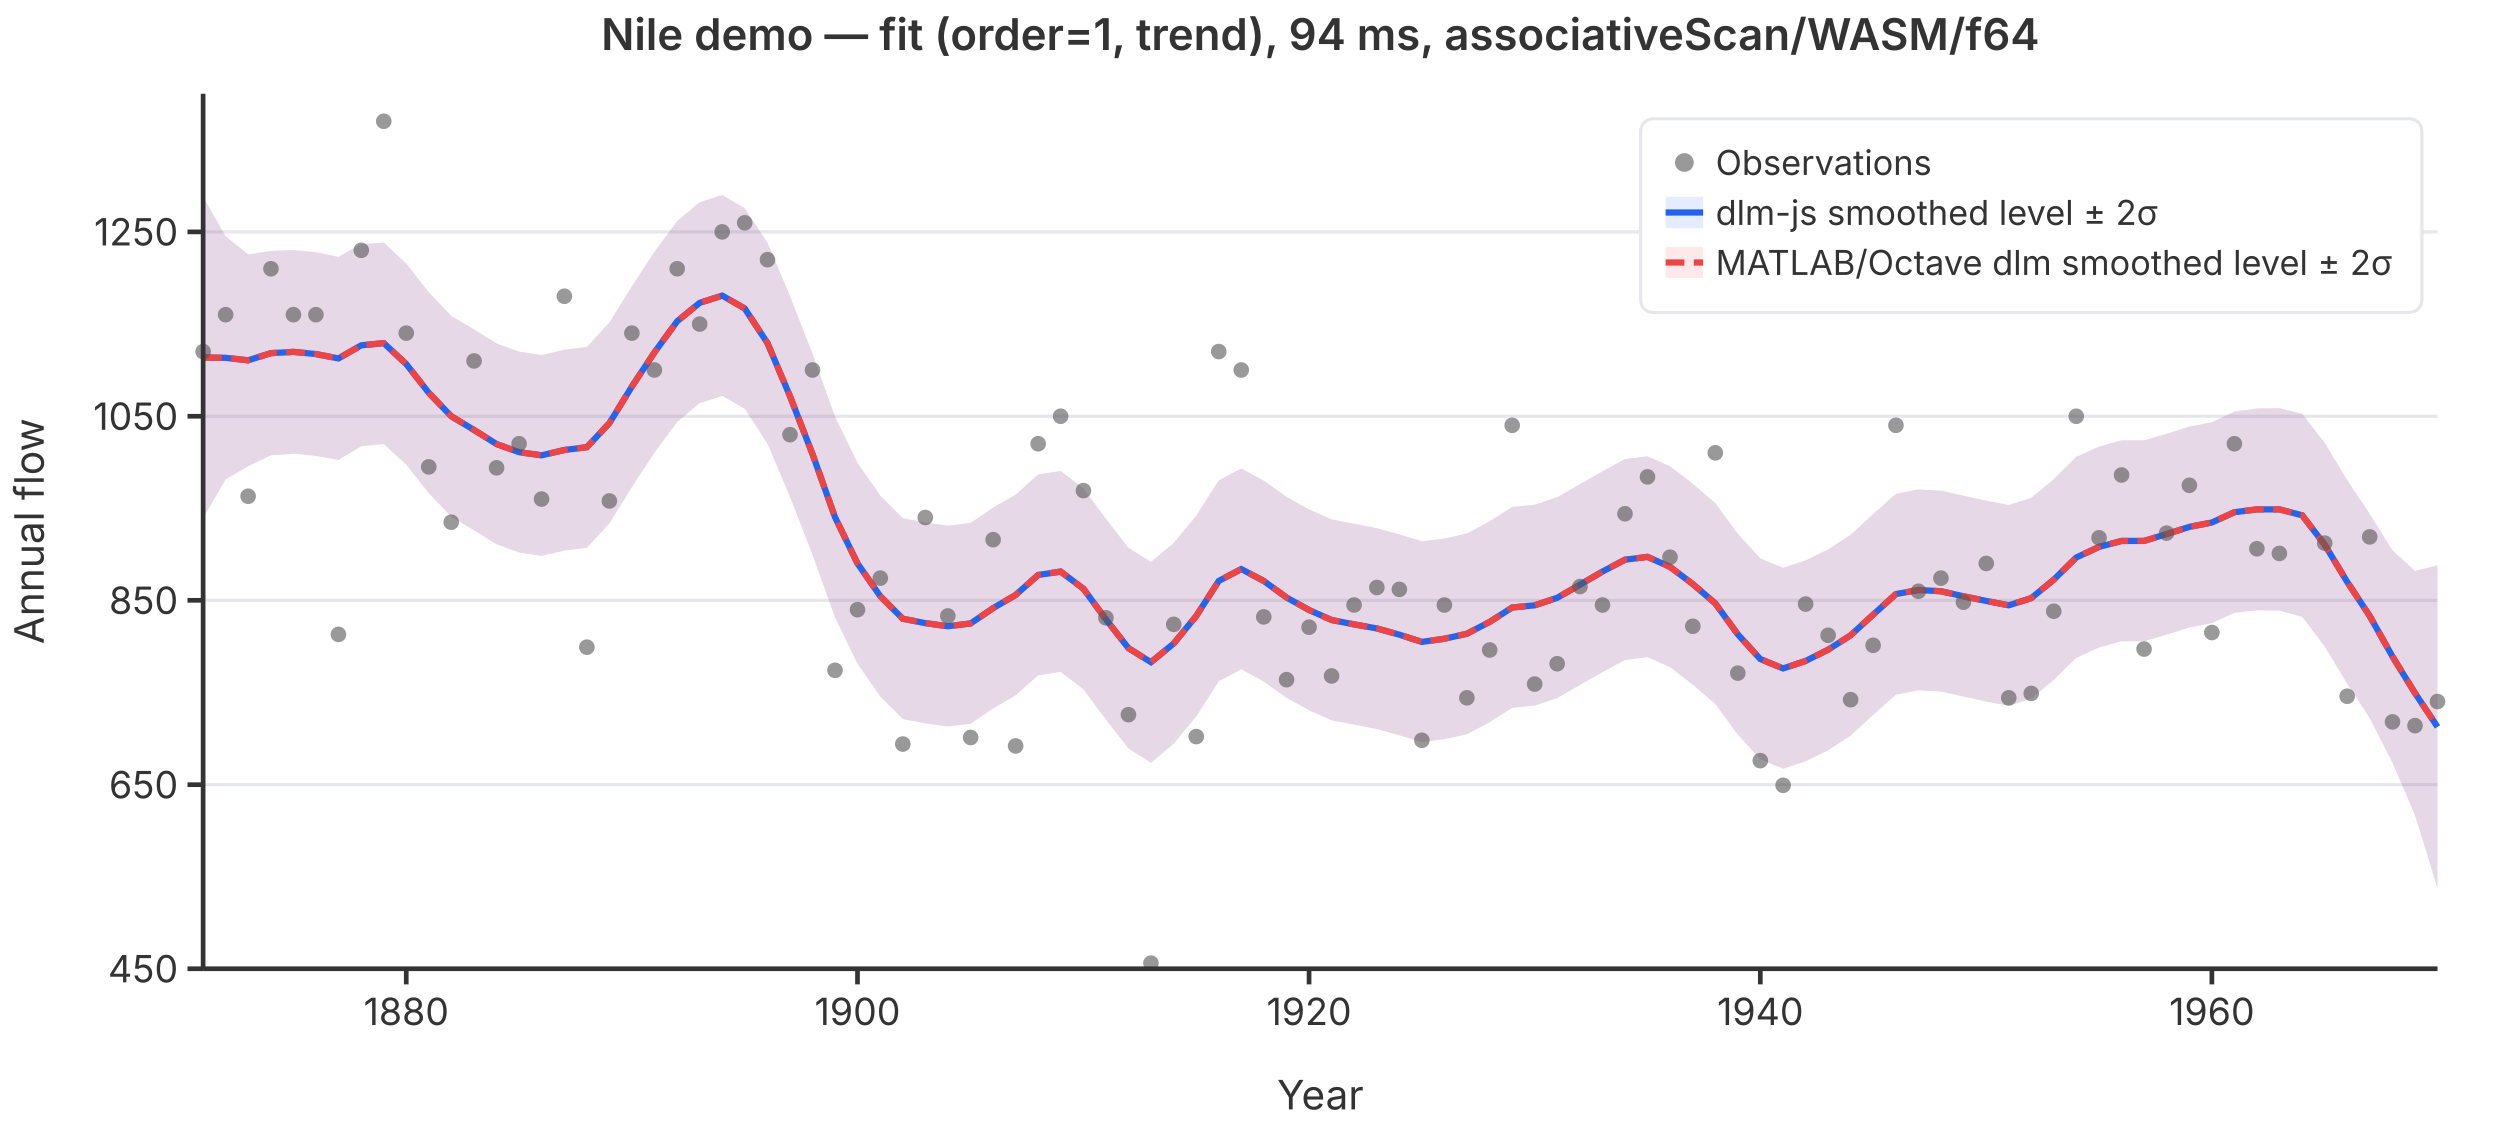
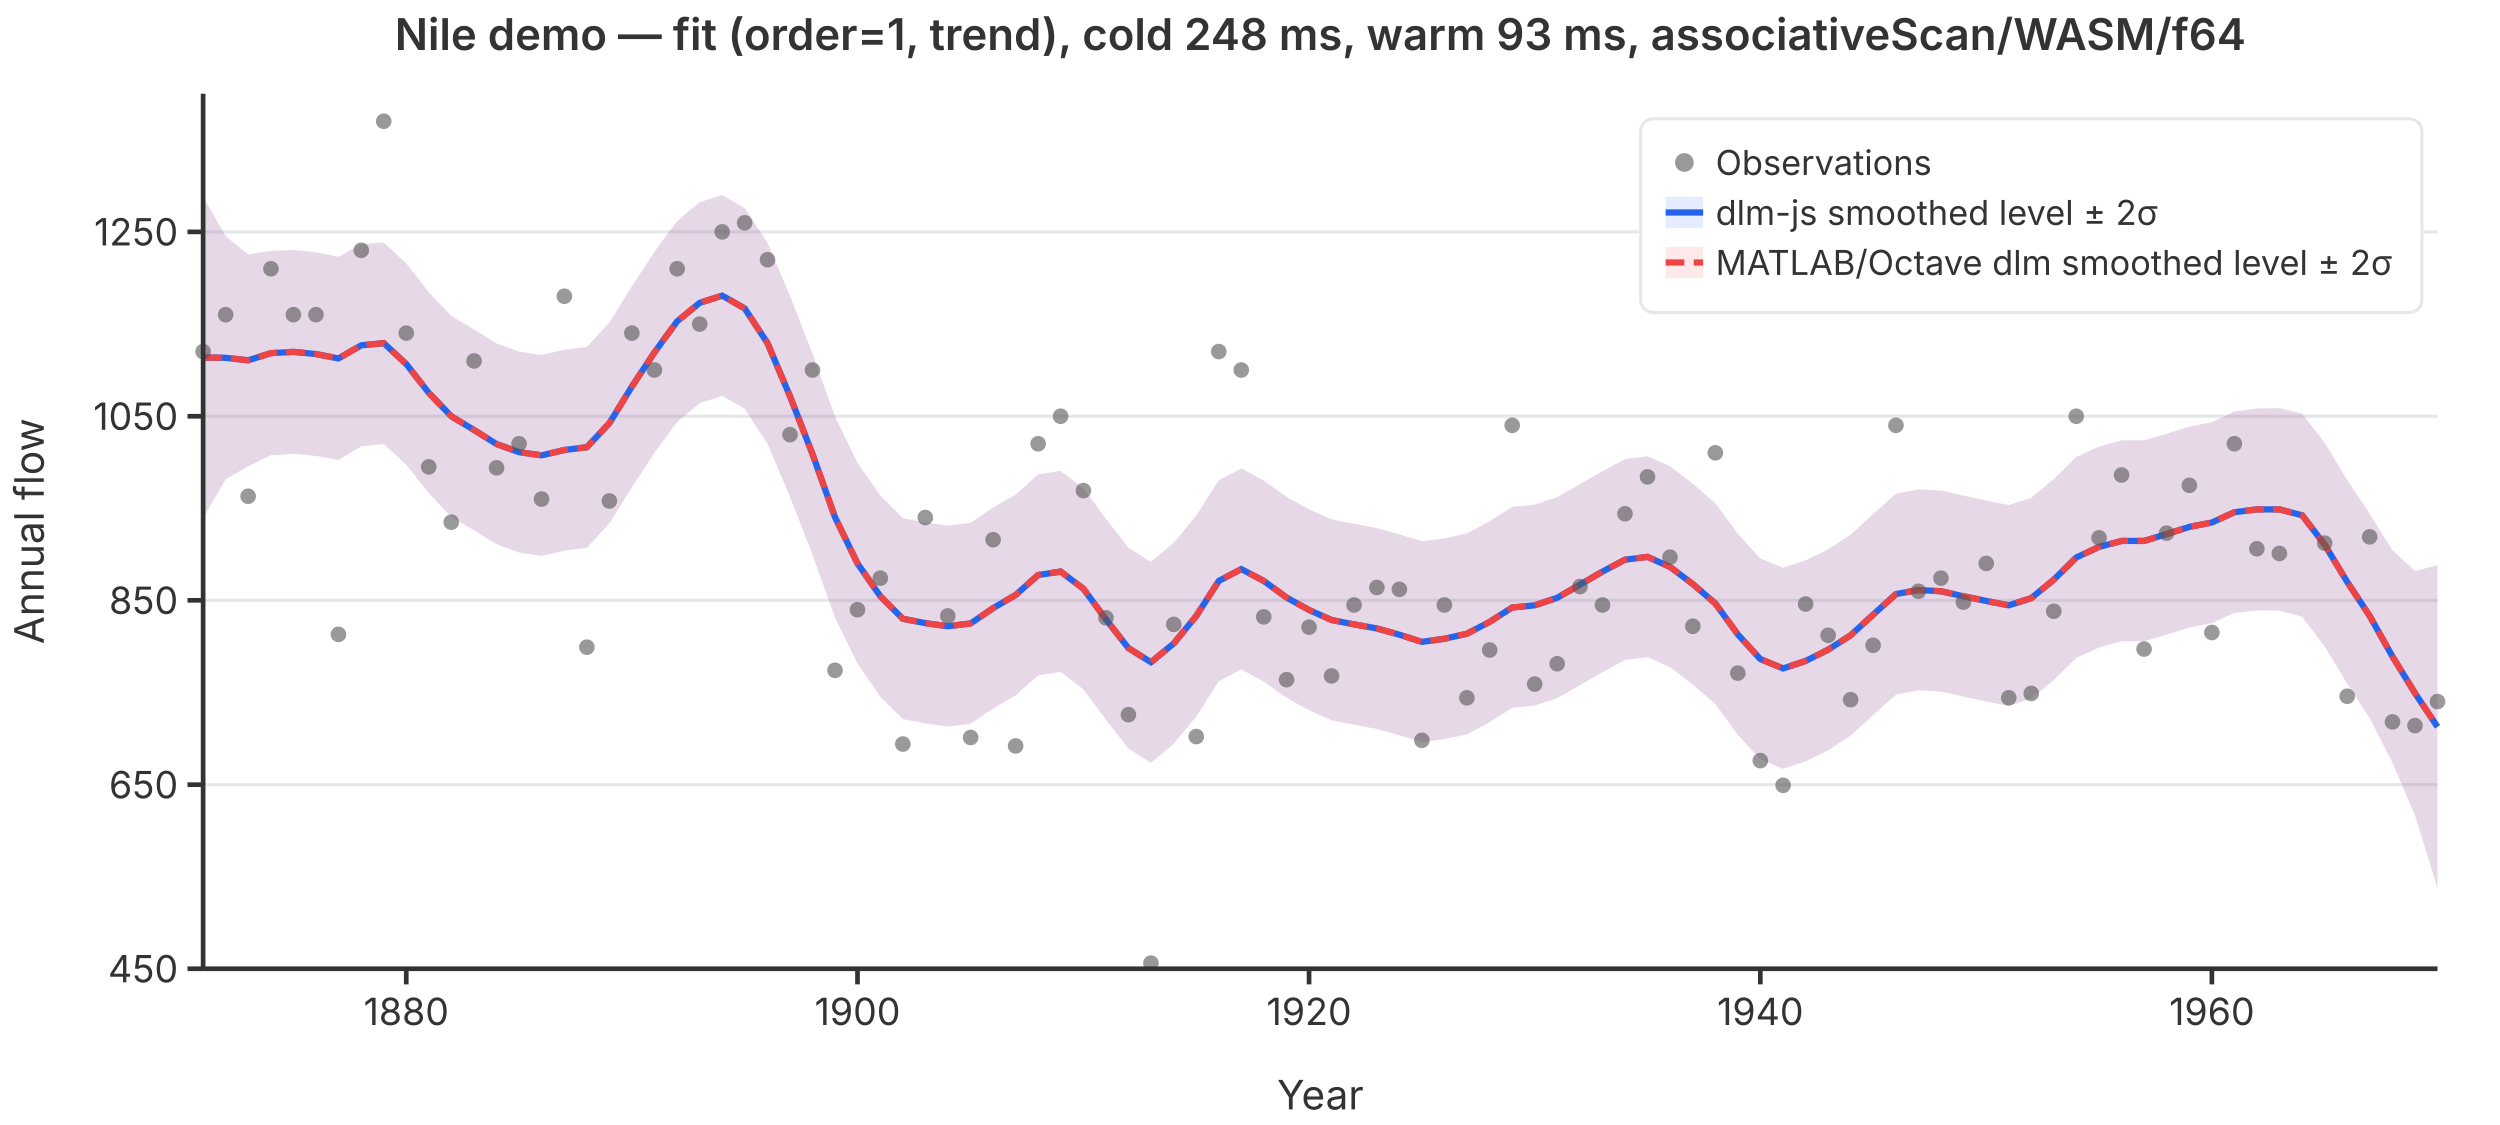
<svg xmlns="http://www.w3.org/2000/svg" viewBox="0 0 800 360" font-family="system-ui,-apple-system,sans-serif" font-size="12">
  <rect width="800" height="360" fill="white" />
  <line x1="65" y1="310.0" x2="780" y2="310.0" stroke="#e5e7eb" stroke-width="1" />
  <line x1="65" y1="251.1" x2="780" y2="251.1" stroke="#e5e7eb" stroke-width="1" />
  <line x1="65" y1="192.1" x2="780" y2="192.1" stroke="#e5e7eb" stroke-width="1" />
  <line x1="65" y1="133.2" x2="780" y2="133.2" stroke="#e5e7eb" stroke-width="1" />
  <line x1="65" y1="74.2" x2="780" y2="74.2" stroke="#e5e7eb" stroke-width="1" />
  <path d="M65.0,63.0L72.2,75.6L79.4,81.4L86.7,80.3L93.9,80.0L101.1,80.7L108.3,82.2L115.6,78.1L122.8,77.6L130.0,84.3L137.2,93.5L144.4,101.1L151.7,105.4L158.9,109.9L166.1,112.5L173.3,113.6L180.6,111.9L187.8,111.0L195.0,103.2L202.2,91.6L209.4,80.6L216.7,70.7L223.9,64.7L231.1,62.4L238.3,66.6L245.6,77.7L252.8,94.7L260.0,113.2L267.2,133.3L274.4,148.1L281.7,158.6L288.9,165.8L296.1,167.2L303.3,168.2L310.6,167.3L317.8,162.4L325.0,158.3L332.2,151.8L339.4,150.7L346.7,156.3L353.9,166.0L361.1,175.3L368.3,179.8L375.6,173.7L382.8,165.0L390.0,153.7L397.2,149.9L404.4,153.8L411.7,159.0L418.9,163.0L426.1,166.2L433.3,167.6L440.6,169.0L447.8,171.0L455.0,173.2L462.2,172.3L469.4,170.7L476.7,166.8L483.9,162.2L491.1,161.5L498.3,159.1L505.6,154.9L512.8,150.8L520.0,146.9L527.2,146.0L534.4,149.2L541.7,154.8L548.9,161.0L556.1,170.8L563.3,178.7L570.6,181.7L577.8,179.3L585.0,175.8L592.2,171.1L599.4,164.5L606.7,158.0L613.9,156.6L621.1,157.0L628.3,158.6L635.6,160.2L642.8,161.6L650.0,159.3L657.2,153.3L664.4,146.2L671.7,142.9L678.9,140.9L686.1,140.9L693.3,138.8L700.6,136.5L707.8,135.1L715.0,131.7L722.2,130.7L729.4,130.6L736.7,132.4L743.9,141.7L751.1,153.6L758.3,164.4L765.6,176.1L772.8,182.7L780.0,180.9L780.0,284.2L772.8,260.9L765.6,244.1L758.3,229.8L751.1,218.8L743.9,206.9L736.7,197.4L729.4,195.4L722.2,195.3L715.0,196.1L707.8,199.4L700.6,200.8L693.3,203.1L686.1,205.2L678.9,205.2L671.7,207.2L664.4,210.5L657.2,217.6L650.0,223.6L642.8,225.9L635.6,224.5L628.3,222.9L621.1,221.3L613.9,220.9L606.7,222.3L599.4,228.8L592.2,235.4L585.0,240.1L577.8,243.6L570.6,246.0L563.3,243.0L556.1,235.1L548.9,225.3L541.7,219.1L534.4,213.5L527.2,210.3L520.0,211.2L512.8,215.1L505.6,219.2L498.3,223.4L491.1,225.8L483.9,226.5L476.7,231.1L469.4,235.0L462.2,236.5L455.0,237.5L447.8,235.3L440.6,233.3L433.3,231.9L426.1,230.5L418.9,227.3L411.7,223.3L404.4,218.1L397.2,214.2L390.0,218.0L382.8,229.3L375.6,238.0L368.3,244.1L361.1,239.5L353.9,230.3L346.7,220.6L339.4,215.0L332.2,216.1L325.0,222.5L317.8,226.7L310.6,231.6L303.3,232.5L296.1,231.5L288.9,230.1L281.7,222.9L274.4,212.4L267.2,197.6L260.0,177.5L252.8,159.0L245.6,142.0L238.3,130.8L231.1,126.7L223.9,129.0L216.7,135.0L209.4,144.9L202.2,155.9L195.0,167.5L187.8,175.3L180.6,176.2L173.3,177.9L166.1,176.8L158.9,174.2L151.7,169.7L144.4,165.4L137.2,157.8L130.0,148.7L122.8,142.1L115.6,142.8L108.3,147.2L101.1,145.9L93.9,145.2L86.7,145.7L79.4,149.2L72.2,153.4L65.0,165.8Z" fill="rgba(37,99,235,0.12)" stroke="none" />
  <path d="M65.0,63.0L72.2,75.6L79.4,81.4L86.7,80.3L93.9,80.0L101.1,80.7L108.3,82.2L115.6,78.1L122.8,77.6L130.0,84.3L137.2,93.5L144.4,101.1L151.7,105.4L158.9,109.9L166.1,112.5L173.3,113.6L180.6,111.9L187.8,111.0L195.0,103.2L202.2,91.6L209.4,80.6L216.7,70.7L223.9,64.7L231.1,62.4L238.3,66.6L245.6,77.7L252.8,94.7L260.0,113.2L267.2,133.3L274.4,148.1L281.7,158.6L288.9,165.8L296.1,167.2L303.3,168.2L310.6,167.3L317.8,162.4L325.0,158.3L332.2,151.8L339.4,150.7L346.7,156.3L353.9,166.0L361.1,175.3L368.3,179.8L375.6,173.7L382.8,165.0L390.0,153.7L397.2,149.9L404.4,153.8L411.7,159.0L418.9,163.0L426.1,166.2L433.3,167.6L440.6,169.0L447.8,171.0L455.0,173.2L462.2,172.3L469.4,170.7L476.7,166.8L483.9,162.2L491.1,161.5L498.3,159.1L505.6,154.9L512.8,150.8L520.0,146.9L527.2,146.0L534.4,149.2L541.7,154.8L548.9,161.0L556.1,170.8L563.3,178.7L570.6,181.7L577.8,179.3L585.0,175.8L592.2,171.1L599.4,164.5L606.7,158.0L613.9,156.6L621.1,157.0L628.3,158.6L635.6,160.2L642.8,161.6L650.0,159.3L657.2,153.3L664.4,146.2L671.7,142.9L678.9,140.9L686.1,140.9L693.3,138.8L700.6,136.5L707.8,135.1L715.0,131.7L722.2,130.7L729.4,130.6L736.7,132.4L743.9,141.7L751.1,153.6L758.3,164.4L765.6,176.1L772.8,182.7L780.0,180.9L780.0,284.2L772.8,260.9L765.6,244.1L758.3,229.8L751.1,218.8L743.9,206.9L736.7,197.4L729.4,195.4L722.2,195.3L715.0,196.1L707.8,199.4L700.6,200.8L693.3,203.1L686.1,205.2L678.9,205.2L671.7,207.2L664.4,210.5L657.2,217.6L650.0,223.6L642.8,225.9L635.6,224.5L628.3,222.9L621.1,221.3L613.9,220.9L606.7,222.3L599.4,228.8L592.2,235.4L585.0,240.1L577.8,243.6L570.6,246.0L563.3,243.0L556.1,235.1L548.9,225.3L541.7,219.1L534.4,213.5L527.2,210.3L520.0,211.2L512.8,215.1L505.6,219.2L498.3,223.4L491.1,225.8L483.9,226.5L476.7,231.1L469.4,235.0L462.2,236.5L455.0,237.5L447.8,235.3L440.6,233.3L433.3,231.9L426.1,230.5L418.9,227.3L411.7,223.3L404.4,218.1L397.2,214.2L390.0,218.0L382.8,229.3L375.6,238.0L368.3,244.1L361.1,239.5L353.9,230.3L346.7,220.6L339.4,215.0L332.2,216.1L325.0,222.5L317.8,226.7L310.6,231.6L303.3,232.5L296.1,231.5L288.9,230.1L281.7,222.9L274.4,212.4L267.2,197.6L260.0,177.5L252.8,159.0L245.6,142.0L238.3,130.8L231.1,126.7L223.9,129.0L216.7,135.0L209.4,144.9L202.2,155.9L195.0,167.5L187.8,175.3L180.6,176.2L173.3,177.9L166.1,176.8L158.9,174.2L151.7,169.7L144.4,165.4L137.2,157.8L130.0,148.7L122.8,142.1L115.6,142.8L108.3,147.2L101.1,145.9L93.9,145.2L86.7,145.7L79.4,149.2L72.2,153.4L65.0,165.8Z" fill="rgba(239,68,68,0.12)" stroke="none" />
  <polyline points="65.0,114.4 72.2,114.5 79.4,115.3 86.7,113.0 93.9,112.6 101.1,113.3 108.3,114.7 115.6,110.5 122.8,109.8 130.0,116.5 137.2,125.7 144.4,133.2 151.7,137.6 158.9,142.1 166.1,144.7 173.3,145.7 180.6,144.0 187.8,143.1 195.0,135.4 202.2,123.7 209.4,112.8 216.7,102.8 223.9,96.9 231.1,94.6 238.3,98.7 245.6,109.8 252.8,126.8 260.0,145.3 267.2,165.5 274.4,180.3 281.7,190.8 288.9,198.0 296.1,199.4 303.3,200.4 310.6,199.5 317.8,194.6 325.0,190.4 332.2,184.0 339.4,182.9 346.7,188.4 353.9,198.2 361.1,207.4 368.3,211.9 375.6,205.9 382.8,197.1 390.0,185.9 397.2,182.1 404.4,185.9 411.7,191.2 418.9,195.2 426.1,198.4 433.3,199.8 440.6,201.1 447.8,203.1 455.0,205.4 462.2,204.4 469.4,202.8 476.7,199.0 483.9,194.4 491.1,193.7 498.3,191.3 505.6,187.1 512.8,182.9 520.0,179.1 527.2,178.2 534.4,181.4 541.7,186.9 548.9,193.1 556.1,203.0 563.3,210.9 570.6,213.9 577.8,211.5 585.0,207.9 592.2,203.3 599.4,196.7 606.7,190.1 613.9,188.8 621.1,189.2 628.3,190.8 635.6,192.3 642.8,193.7 650.0,191.4 657.2,185.5 664.4,178.4 671.7,175.0 678.9,173.1 686.1,173.1 693.3,170.9 700.6,168.6 707.8,167.2 715.0,163.9 722.2,163.0 729.4,163.0 736.7,164.9 743.9,174.3 751.1,186.2 758.3,197.1 765.6,210.1 772.8,221.8 780.0,232.6" fill="none" stroke="#2563eb" stroke-width="2" />
  <polyline points="65.0,114.4 72.2,114.5 79.4,115.3 86.7,113.0 93.9,112.6 101.1,113.3 108.3,114.7 115.6,110.5 122.8,109.8 130.0,116.5 137.2,125.7 144.4,133.2 151.7,137.6 158.9,142.1 166.1,144.7 173.3,145.7 180.6,144.0 187.8,143.1 195.0,135.4 202.2,123.7 209.4,112.8 216.7,102.8 223.9,96.9 231.1,94.6 238.3,98.7 245.6,109.8 252.8,126.8 260.0,145.3 267.2,165.5 274.4,180.3 281.7,190.8 288.9,198.0 296.1,199.4 303.3,200.4 310.6,199.5 317.8,194.6 325.0,190.4 332.2,184.0 339.4,182.9 346.7,188.4 353.9,198.2 361.1,207.4 368.3,211.9 375.6,205.9 382.8,197.1 390.0,185.9 397.2,182.1 404.4,185.9 411.7,191.2 418.9,195.2 426.1,198.4 433.3,199.8 440.6,201.1 447.8,203.1 455.0,205.4 462.2,204.4 469.4,202.8 476.7,199.0 483.9,194.4 491.1,193.7 498.3,191.3 505.6,187.1 512.8,182.9 520.0,179.1 527.2,178.2 534.4,181.4 541.7,186.9 548.9,193.1 556.1,203.0 563.3,210.9 570.6,213.9 577.8,211.5 585.0,207.9 592.2,203.3 599.4,196.7 606.7,190.1 613.9,188.8 621.1,189.2 628.3,190.8 635.6,192.3 642.8,193.7 650.0,191.4 657.2,185.5 664.4,178.4 671.7,175.0 678.9,173.1 686.1,173.1 693.3,170.9 700.6,168.6 707.8,167.2 715.0,163.9 722.2,163.0 729.4,163.0 736.7,164.9 743.9,174.3 751.1,186.2 758.3,197.1 765.6,210.1 772.8,221.8 780.0,232.6" fill="none" stroke="#ef4444" stroke-width="2" stroke-dasharray="6,3" />
  <circle cx="65.0" cy="112.5" r="2.5" fill="#555" opacity="0.6" />
  <circle cx="72.2" cy="100.7" r="2.5" fill="#555" opacity="0.6" />
  <circle cx="79.4" cy="158.8" r="2.5" fill="#555" opacity="0.6" />
  <circle cx="86.7" cy="86.0" r="2.5" fill="#555" opacity="0.6" />
  <circle cx="93.9" cy="100.7" r="2.5" fill="#555" opacity="0.6" />
  <circle cx="101.1" cy="100.7" r="2.5" fill="#555" opacity="0.6" />
  <circle cx="108.3" cy="203.0" r="2.5" fill="#555" opacity="0.6" />
  <circle cx="115.6" cy="80.1" r="2.5" fill="#555" opacity="0.6" />
  <circle cx="122.8" cy="38.8" r="2.5" fill="#555" opacity="0.6" />
  <circle cx="130.0" cy="106.6" r="2.5" fill="#555" opacity="0.6" />
  <circle cx="137.2" cy="149.4" r="2.5" fill="#555" opacity="0.6" />
  <circle cx="144.4" cy="167.1" r="2.5" fill="#555" opacity="0.6" />
  <circle cx="151.7" cy="115.5" r="2.5" fill="#555" opacity="0.6" />
  <circle cx="158.9" cy="149.7" r="2.5" fill="#555" opacity="0.6" />
  <circle cx="166.1" cy="142.0" r="2.5" fill="#555" opacity="0.6" />
  <circle cx="173.3" cy="159.7" r="2.5" fill="#555" opacity="0.6" />
  <circle cx="180.6" cy="94.8" r="2.5" fill="#555" opacity="0.6" />
  <circle cx="187.8" cy="207.1" r="2.5" fill="#555" opacity="0.6" />
  <circle cx="195.0" cy="160.3" r="2.5" fill="#555" opacity="0.6" />
  <circle cx="202.2" cy="106.6" r="2.5" fill="#555" opacity="0.6" />
  <circle cx="209.4" cy="118.4" r="2.5" fill="#555" opacity="0.6" />
  <circle cx="216.7" cy="86.0" r="2.5" fill="#555" opacity="0.6" />
  <circle cx="223.9" cy="103.7" r="2.5" fill="#555" opacity="0.6" />
  <circle cx="231.1" cy="74.2" r="2.5" fill="#555" opacity="0.6" />
  <circle cx="238.3" cy="71.3" r="2.5" fill="#555" opacity="0.6" />
  <circle cx="245.6" cy="83.1" r="2.5" fill="#555" opacity="0.6" />
  <circle cx="252.8" cy="139.1" r="2.5" fill="#555" opacity="0.6" />
  <circle cx="260.0" cy="118.4" r="2.5" fill="#555" opacity="0.6" />
  <circle cx="267.2" cy="214.5" r="2.5" fill="#555" opacity="0.6" />
  <circle cx="274.4" cy="195.1" r="2.5" fill="#555" opacity="0.6" />
  <circle cx="281.7" cy="185.0" r="2.5" fill="#555" opacity="0.6" />
  <circle cx="288.9" cy="238.1" r="2.5" fill="#555" opacity="0.6" />
  <circle cx="296.1" cy="165.6" r="2.5" fill="#555" opacity="0.6" />
  <circle cx="303.3" cy="197.1" r="2.5" fill="#555" opacity="0.6" />
  <circle cx="310.6" cy="236.0" r="2.5" fill="#555" opacity="0.6" />
  <circle cx="317.8" cy="172.7" r="2.5" fill="#555" opacity="0.6" />
  <circle cx="325.0" cy="238.7" r="2.5" fill="#555" opacity="0.6" />
  <circle cx="332.2" cy="142.0" r="2.5" fill="#555" opacity="0.6" />
  <circle cx="339.4" cy="133.2" r="2.5" fill="#555" opacity="0.6" />
  <circle cx="346.7" cy="157.0" r="2.5" fill="#555" opacity="0.6" />
  <circle cx="353.9" cy="197.7" r="2.5" fill="#555" opacity="0.6" />
  <circle cx="361.1" cy="228.7" r="2.5" fill="#555" opacity="0.6" />
  <circle cx="368.3" cy="308.2" r="2.5" fill="#555" opacity="0.6" />
  <circle cx="375.6" cy="199.8" r="2.5" fill="#555" opacity="0.6" />
  <circle cx="382.8" cy="235.7" r="2.5" fill="#555" opacity="0.6" />
  <circle cx="390.0" cy="112.5" r="2.5" fill="#555" opacity="0.6" />
  <circle cx="397.2" cy="118.4" r="2.5" fill="#555" opacity="0.6" />
  <circle cx="404.4" cy="197.4" r="2.5" fill="#555" opacity="0.6" />
  <circle cx="411.7" cy="217.5" r="2.5" fill="#555" opacity="0.6" />
  <circle cx="418.9" cy="200.7" r="2.5" fill="#555" opacity="0.6" />
  <circle cx="426.1" cy="216.3" r="2.5" fill="#555" opacity="0.6" />
  <circle cx="433.3" cy="193.6" r="2.5" fill="#555" opacity="0.6" />
  <circle cx="440.6" cy="188.0" r="2.5" fill="#555" opacity="0.6" />
  <circle cx="447.8" cy="188.6" r="2.5" fill="#555" opacity="0.6" />
  <circle cx="455.0" cy="236.9" r="2.5" fill="#555" opacity="0.6" />
  <circle cx="462.2" cy="193.6" r="2.5" fill="#555" opacity="0.6" />
  <circle cx="469.4" cy="223.3" r="2.5" fill="#555" opacity="0.6" />
  <circle cx="476.7" cy="208.0" r="2.5" fill="#555" opacity="0.6" />
  <circle cx="483.9" cy="136.1" r="2.5" fill="#555" opacity="0.6" />
  <circle cx="491.1" cy="218.9" r="2.5" fill="#555" opacity="0.6" />
  <circle cx="498.3" cy="212.4" r="2.5" fill="#555" opacity="0.6" />
  <circle cx="505.6" cy="187.7" r="2.5" fill="#555" opacity="0.6" />
  <circle cx="512.8" cy="193.6" r="2.5" fill="#555" opacity="0.6" />
  <circle cx="520.0" cy="164.4" r="2.5" fill="#555" opacity="0.6" />
  <circle cx="527.2" cy="152.6" r="2.5" fill="#555" opacity="0.6" />
  <circle cx="534.4" cy="178.3" r="2.5" fill="#555" opacity="0.6" />
  <circle cx="541.7" cy="200.4" r="2.5" fill="#555" opacity="0.6" />
  <circle cx="548.9" cy="144.9" r="2.5" fill="#555" opacity="0.6" />
  <circle cx="556.1" cy="215.4" r="2.5" fill="#555" opacity="0.6" />
  <circle cx="563.3" cy="243.4" r="2.5" fill="#555" opacity="0.6" />
  <circle cx="570.6" cy="251.3" r="2.5" fill="#555" opacity="0.6" />
  <circle cx="577.8" cy="193.3" r="2.5" fill="#555" opacity="0.6" />
  <circle cx="585.0" cy="203.3" r="2.5" fill="#555" opacity="0.6" />
  <circle cx="592.2" cy="223.9" r="2.5" fill="#555" opacity="0.6" />
  <circle cx="599.4" cy="206.5" r="2.5" fill="#555" opacity="0.6" />
  <circle cx="606.7" cy="136.1" r="2.5" fill="#555" opacity="0.6" />
  <circle cx="613.9" cy="189.2" r="2.5" fill="#555" opacity="0.6" />
  <circle cx="621.1" cy="185.0" r="2.5" fill="#555" opacity="0.6" />
  <circle cx="628.3" cy="192.7" r="2.5" fill="#555" opacity="0.6" />
  <circle cx="635.6" cy="180.3" r="2.5" fill="#555" opacity="0.6" />
  <circle cx="642.8" cy="223.3" r="2.5" fill="#555" opacity="0.6" />
  <circle cx="650.0" cy="221.9" r="2.5" fill="#555" opacity="0.6" />
  <circle cx="657.2" cy="195.6" r="2.5" fill="#555" opacity="0.6" />
  <circle cx="664.4" cy="133.2" r="2.5" fill="#555" opacity="0.6" />
  <circle cx="671.7" cy="172.1" r="2.5" fill="#555" opacity="0.6" />
  <circle cx="678.9" cy="152.0" r="2.5" fill="#555" opacity="0.6" />
  <circle cx="686.1" cy="207.7" r="2.5" fill="#555" opacity="0.6" />
  <circle cx="693.3" cy="170.6" r="2.5" fill="#555" opacity="0.6" />
  <circle cx="700.6" cy="155.3" r="2.5" fill="#555" opacity="0.6" />
  <circle cx="707.8" cy="202.4" r="2.5" fill="#555" opacity="0.6" />
  <circle cx="715.0" cy="142.0" r="2.5" fill="#555" opacity="0.6" />
  <circle cx="722.2" cy="175.6" r="2.5" fill="#555" opacity="0.6" />
  <circle cx="729.4" cy="177.1" r="2.5" fill="#555" opacity="0.6" />
  <circle cx="736.7" cy="97.8" r="2.5" fill="#555" opacity="0.6" />
  <circle cx="743.9" cy="173.8" r="2.5" fill="#555" opacity="0.6" />
  <circle cx="751.1" cy="222.8" r="2.5" fill="#555" opacity="0.6" />
  <circle cx="758.3" cy="171.8" r="2.5" fill="#555" opacity="0.6" />
  <circle cx="765.6" cy="231.0" r="2.5" fill="#555" opacity="0.6" />
  <circle cx="772.8" cy="232.2" r="2.5" fill="#555" opacity="0.6" />
  <circle cx="780.0" cy="224.5" r="2.5" fill="#555" opacity="0.6" />
  <line x1="65" y1="30" x2="65" y2="310" stroke="#333" stroke-width="1.5" />
  <line x1="65" y1="310" x2="780" y2="310" stroke="#333" stroke-width="1.5" />
  <line x1="60" y1="310.0" x2="65" y2="310.0" stroke="#333" stroke-width="1.5" />
  <text x="57" y="310.0" text-anchor="end" dominant-baseline="middle" fill="#333">450</text>
  <line x1="60" y1="251.1" x2="65" y2="251.1" stroke="#333" stroke-width="1.5" />
  <text x="57" y="251.1" text-anchor="end" dominant-baseline="middle" fill="#333">650</text>
  <line x1="60" y1="192.1" x2="65" y2="192.1" stroke="#333" stroke-width="1.5" />
  <text x="57" y="192.1" text-anchor="end" dominant-baseline="middle" fill="#333">850</text>
  <line x1="60" y1="133.2" x2="65" y2="133.2" stroke="#333" stroke-width="1.5" />
  <text x="57" y="133.2" text-anchor="end" dominant-baseline="middle" fill="#333">1050</text>
  <line x1="60" y1="74.2" x2="65" y2="74.2" stroke="#333" stroke-width="1.5" />
  <text x="57" y="74.2" text-anchor="end" dominant-baseline="middle" fill="#333">1250</text>
  <line x1="130.0" y1="310" x2="130.0" y2="315" stroke="#333" stroke-width="1.5" />
  <text x="130.0" y="328" text-anchor="middle" fill="#333">1880</text>
  <line x1="274.4" y1="310" x2="274.4" y2="315" stroke="#333" stroke-width="1.5" />
  <text x="274.4" y="328" text-anchor="middle" fill="#333">1900</text>
  <line x1="418.9" y1="310" x2="418.9" y2="315" stroke="#333" stroke-width="1.5" />
  <text x="418.9" y="328" text-anchor="middle" fill="#333">1920</text>
  <line x1="563.3" y1="310" x2="563.3" y2="315" stroke="#333" stroke-width="1.5" />
  <text x="563.3" y="328" text-anchor="middle" fill="#333">1940</text>
  <line x1="707.8" y1="310" x2="707.8" y2="315" stroke="#333" stroke-width="1.5" />
  <text x="707.8" y="328" text-anchor="middle" fill="#333">1960</text>
  <text x="422.5" y="355" text-anchor="middle" fill="#333" font-size="13">Year</text>
  <text x="14" y="170" text-anchor="middle" fill="#333" font-size="13" transform="rotate(-90,14,170)">Annual flow</text>
-   <text x="422.5" y="16" text-anchor="middle" fill="#333" font-size="14" font-weight="600">Nile demo — fit (order=1, trend), 94 ms, associativeScan/WASM/f64</text>
+   <text x="422.5" y="16" text-anchor="middle" fill="#333" font-size="14" font-weight="600">Nile demo — fit (order=1, trend), cold 248 ms, warm 93 ms, associativeScan/WASM/f64</text>
  <rect x="525" y="38" width="250" height="62" rx="4" fill="white" stroke="#e5e7eb" stroke-width="1" />
  <circle cx="539" cy="52" r="3" fill="#555" opacity="0.6" />
  <text x="549" y="52" dominant-baseline="middle" fill="#333" font-size="11">Observations</text>
  <line x1="533" y1="68" x2="545" y2="68" stroke="#2563eb" stroke-width="2" />
  <rect x="533" y="63" width="12" height="10" fill="rgba(37,99,235,0.12)" stroke="none" />
  <text x="549" y="68" dominant-baseline="middle" fill="#333" font-size="11">dlm-js smoothed level ± 2σ</text>
  <line x1="533" y1="84" x2="545" y2="84" stroke="#ef4444" stroke-width="2" stroke-dasharray="6,3" />
  <rect x="533" y="79" width="12" height="10" fill="rgba(239,68,68,0.12)" stroke="none" />
  <text x="549" y="84" dominant-baseline="middle" fill="#333" font-size="11">MATLAB/Octave dlm smoothed level ± 2σ</text>
</svg>
